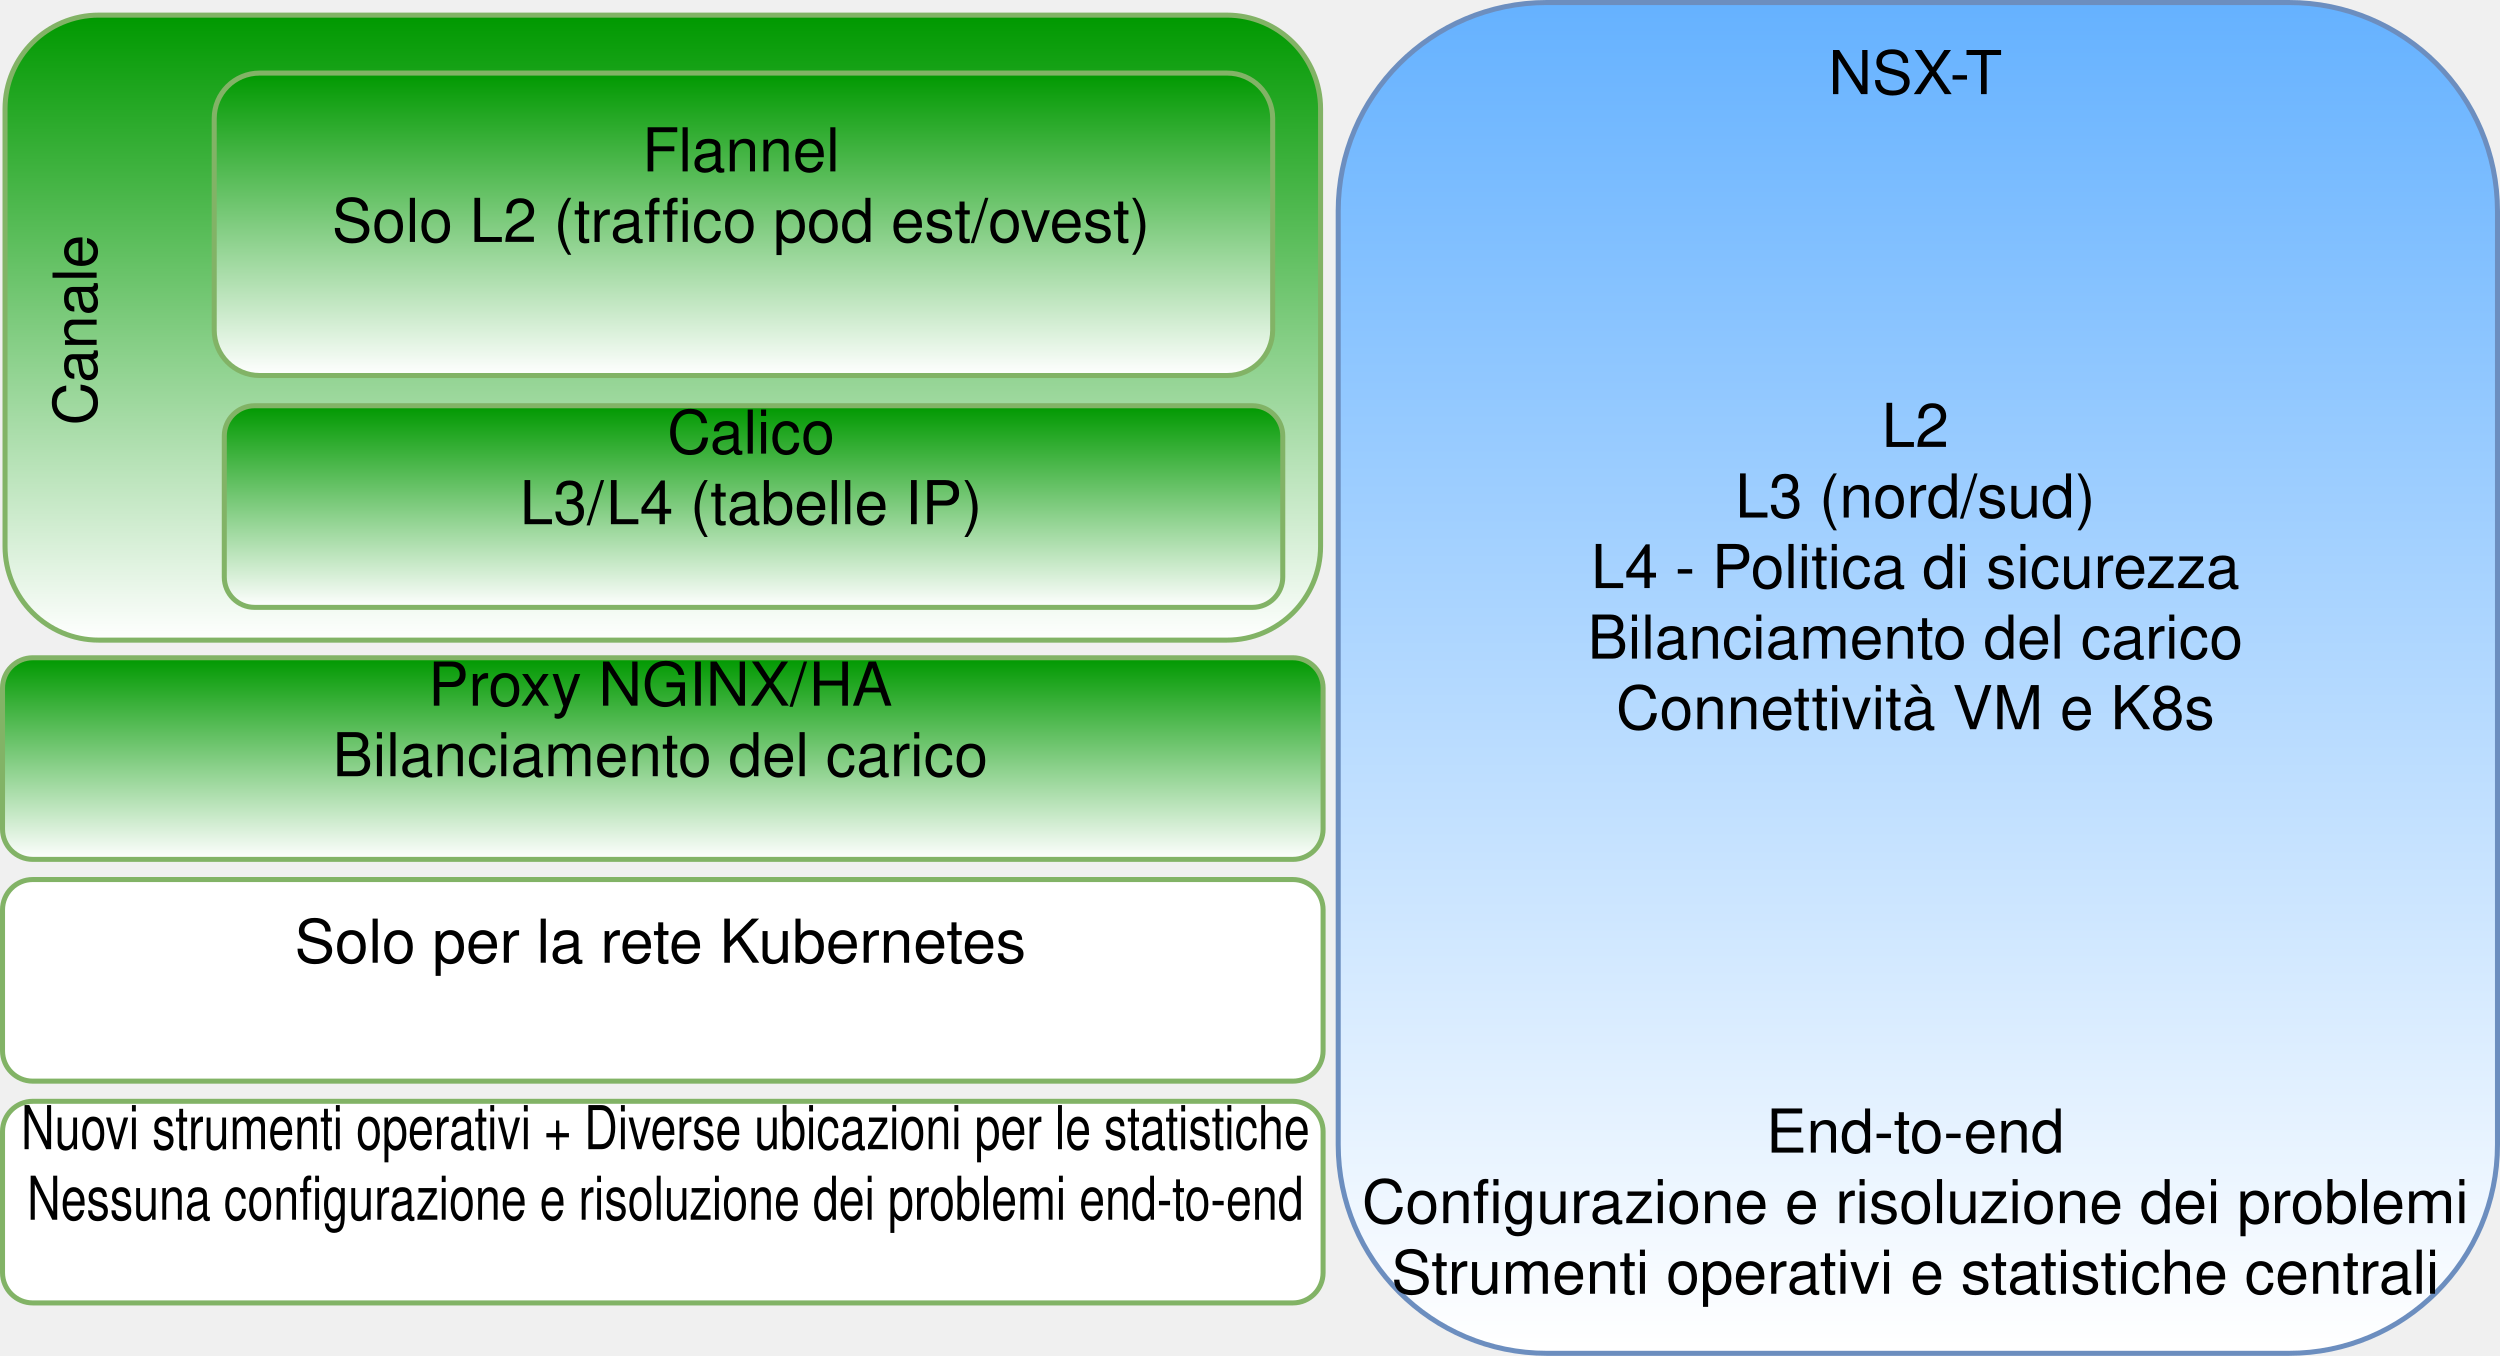
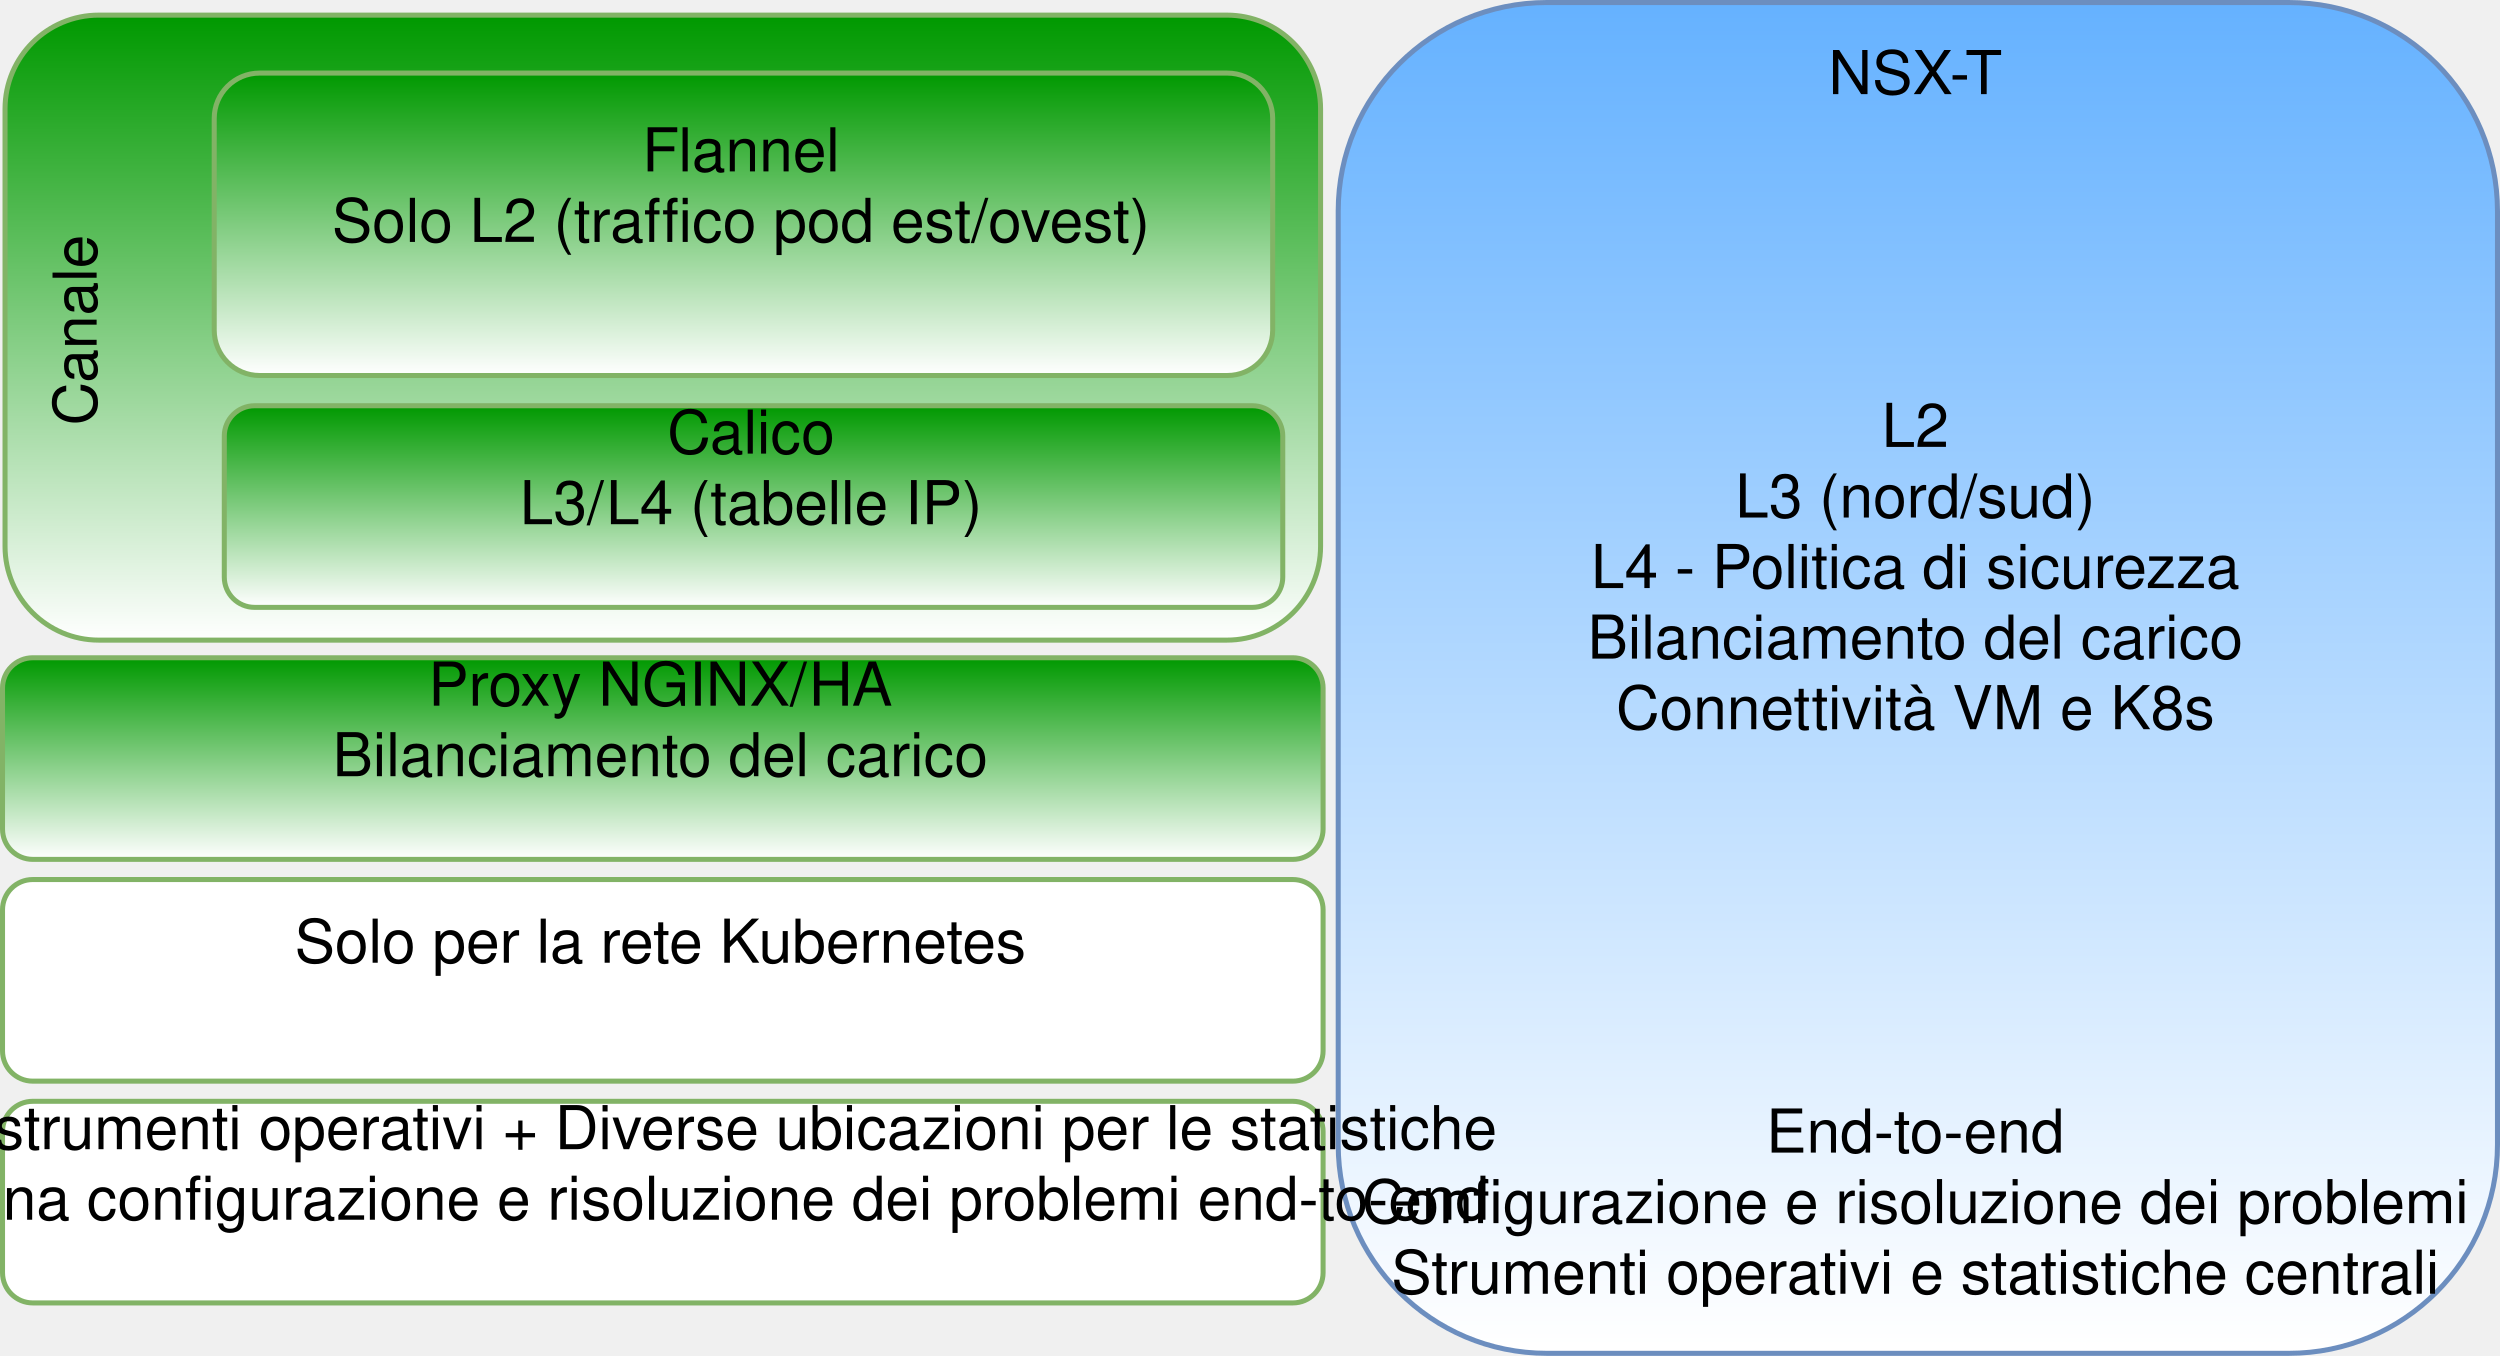
- <svg xmlns="http://www.w3.org/2000/svg" width="496px" height="269px" version="1.1" id="svg89">
-   <defs id="defs19">
+ <svg xmlns="http://www.w3.org/2000/svg" width="496px" height="269px" version="1.1">
+   <defs>
    <linearGradient id="mx-gradient-66b2ff-1-ffffff-1-s-0" x2="0%" y2="100%">
-       <stop stop-color="#66B2FF" offset="0" id="stop4" />
-       <stop stop-color="#fff" offset="1" id="stop6" />
+       <stop stop-color="#66B2FF" offset="0" />
+       <stop stop-color="#fff" offset="1" />
    </linearGradient>
    <linearGradient id="mx-gradient-ffffff-1-009900-1-e-0" x1="100%" x2="0%">
-       <stop stop-color="#090" offset="0" id="stop9" />
-       <stop stop-color="#fff" offset="1" id="stop11" />
+       <stop stop-color="#090" offset="0" />
+       <stop stop-color="#fff" offset="1" />
    </linearGradient>
    <linearGradient id="mx-gradient-009900-1-ffffff-1-s-0" x2="0%" y2="100%">
-       <stop stop-color="#090" offset="0" id="stop14" />
-       <stop stop-color="#fff" offset="1" id="stop16" />
+       <stop stop-color="#090" offset="0" />
+       <stop stop-color="#fff" offset="1" />
    </linearGradient>
  </defs>
-   <g transform="translate(.5 .5)" id="g87">
-     <rect x="265" width="230" height="268" rx="41.4" ry="41.4" fill="url(#mx-gradient-66b2ff-1-ffffff-1-s-0)" pointer-events="none" stroke="#6c8ebf" id="rect21" />
-     <g font-family="Helvetica" font-size="12px" text-anchor="middle" id="g41">
-       <text x="379.5" y="18.17" id="text23">NSX-T</text>
-       <text x="379.5" y="88.17" id="text25">L2</text>
-       <text x="379.5" y="102.17" id="text27">L3 (nord/sud)</text>
-       <text x="379.5" y="116.17" id="text29">L4 - Politica di sicurezza</text>
-       <text x="379.5" y="130.17" id="text31">Bilanciamento del carico</text>
-       <text x="379.5" y="144.17" id="text33">Connettività VM e K8s</text>
-       <text x="379.5" y="228.17" id="text35">End-to-end</text>
-       <text x="379.5" y="242.17" id="text37">Configurazione e risoluzione dei problemi</text>
-       <text x="379.5" y="256.17" id="text39">Strumenti operativi e statistiche centrali</text>
+   <g transform="translate(.5 .5)">
+     <rect x="265" width="230" height="268" rx="41.4" ry="41.4" fill="url(#mx-gradient-66b2ff-1-ffffff-1-s-0)" pointer-events="none" stroke="#6c8ebf" />
+     <g font-family="Helvetica" font-size="12px" text-anchor="middle">
+       <text x="379.5" y="18.17">NSX-T</text>
+       <text x="379.5" y="88.17">L2</text>
+       <text x="379.5" y="102.17">L3 (nord/sud)</text>
+       <text x="379.5" y="116.17">L4 - Politica di sicurezza</text>
+       <text x="379.5" y="130.17">Bilanciamento del carico</text>
+       <text x="379.5" y="144.17">Connettività VM e K8s</text>
+       <text x="379.5" y="228.17">End-to-end</text>
+       <text x="379.5" y="242.17">Configurazione e risoluzione dei problemi</text>
+       <text x="379.5" y="256.17">Strumenti operativi e statistiche centrali</text>
    </g>
-     <rect transform="rotate(-90,131,64.5)" x="69" y="-66" width="124" height="261" rx="18.6" ry="18.6" fill="url(#mx-gradient-ffffff-1-009900-1-e-0)" pointer-events="none" stroke="#82b366" id="rect43" />
-     <g transform="rotate(-90,8.17,64.5)" font-family="Helvetica" font-size="12px" text-anchor="middle" id="g47">
-       <text x="7.67" y="75" id="text45">Canale</text>
+     <rect transform="rotate(-90,131,64.5)" x="69" y="-66" width="124" height="261" rx="18.6" ry="18.6" fill="url(#mx-gradient-ffffff-1-009900-1-e-0)" pointer-events="none" stroke="#82b366" />
+     <g transform="rotate(-90,8.17,64.5)" font-family="Helvetica" font-size="12px" text-anchor="middle">
+       <text x="7.67" y="75">Canale</text>
    </g>
-     <rect x="42" y="14" width="210" height="60" rx="9" ry="9" fill="url(#mx-gradient-009900-1-ffffff-1-s-0)" pointer-events="none" stroke="#82b366" id="rect49" />
-     <g font-family="Helvetica" font-size="12px" text-anchor="middle" id="g55">
-       <text x="146.5" y="33.5" id="text51">Flannel</text>
-       <text x="146.5" y="47.5" id="text53">Solo L2 (traffico pod est/ovest)</text>
+     <rect x="42" y="14" width="210" height="60" rx="9" ry="9" fill="url(#mx-gradient-009900-1-ffffff-1-s-0)" pointer-events="none" stroke="#82b366" />
+     <g font-family="Helvetica" font-size="12px" text-anchor="middle">
+       <text x="146.5" y="33.5">Flannel</text>
+       <text x="146.5" y="47.5">Solo L2 (traffico pod est/ovest)</text>
    </g>
-     <rect x="44" y="80" width="210" height="40" rx="6" ry="6" fill="url(#mx-gradient-009900-1-ffffff-1-s-0)" pointer-events="none" stroke="#82b366" id="rect57" />
-     <g font-family="Helvetica" font-size="12px" text-anchor="middle" id="g63">
-       <text x="148.5" y="89.5" id="text59">Calico</text>
-       <text x="148.5" y="103.5" id="text61">L3/L4 (tabelle IP)</text>
+     <rect x="44" y="80" width="210" height="40" rx="6" ry="6" fill="url(#mx-gradient-009900-1-ffffff-1-s-0)" pointer-events="none" stroke="#82b366" />
+     <g font-family="Helvetica" font-size="12px" text-anchor="middle">
+       <text x="148.5" y="89.5">Calico</text>
+       <text x="148.5" y="103.5">L3/L4 (tabelle IP)</text>
    </g>
-     <rect y="174" width="262" height="40" rx="6" ry="6" fill="#fff" pointer-events="none" stroke="#82b366" id="rect65" />
-     <g font-family="Helvetica" font-size="12px" text-anchor="middle" id="g69">
-       <text x="130.5" y="190.5" id="text67">Solo per la rete Kubernetes</text>
+     <rect y="174" width="262" height="40" rx="6" ry="6" fill="#fff" pointer-events="none" stroke="#82b366" />
+     <g font-family="Helvetica" font-size="12px" text-anchor="middle">
+       <text x="130.5" y="190.5">Solo per la rete Kubernetes</text>
    </g>
-     <rect y="218" width="262" height="40" rx="6" ry="6" fill="#fff" pointer-events="none" stroke="#82b366" id="rect71" />
-     <g font-size="12px" id="g77" transform="matrix(0.7700324,0,0,1,31.02411,0)" style="font-size:12px;font-family:Helvetica;text-anchor:middle">
-       <text x="130.5" y="227.5" id="text73">Nuovi strumenti operativi + Diverse ubicazioni per le statistiche</text>
-       <text x="130.5" y="241.5" id="text75">Nessuna configurazione e risoluzione dei problemi end-to-end</text>
+     <rect y="218" width="262" height="40" rx="6" ry="6" fill="#fff" pointer-events="none" stroke="#82b366" />
+     <g font-family="Helvetica" font-size="12px" text-anchor="middle">
+       <text x="130.5" y="227.5">Nuovi strumenti operativi + Diverse ubicazioni per le statistiche</text>
+       <text x="130.5" y="241.5">Nessuna configurazione e risoluzione dei problemi end-to-end</text>
    </g>
-     <rect y="130" width="262" height="40" rx="6" ry="6" fill="url(#mx-gradient-009900-1-ffffff-1-s-0)" pointer-events="none" stroke="#82b366" id="rect79" />
-     <g font-family="Helvetica" font-size="12px" text-anchor="middle" id="g85">
-       <text x="130.5" y="139.5" id="text81">Proxy NGINX/HA</text>
-       <text x="130.5" y="153.5" id="text83">Bilanciamento del carico</text>
+     <rect y="130" width="262" height="40" rx="6" ry="6" fill="url(#mx-gradient-009900-1-ffffff-1-s-0)" pointer-events="none" stroke="#82b366" />
+     <g font-family="Helvetica" font-size="12px" text-anchor="middle">
+       <text x="130.5" y="139.5">Proxy NGINX/HA</text>
+       <text x="130.5" y="153.5">Bilanciamento del carico</text>
    </g>
  </g>
</svg>
